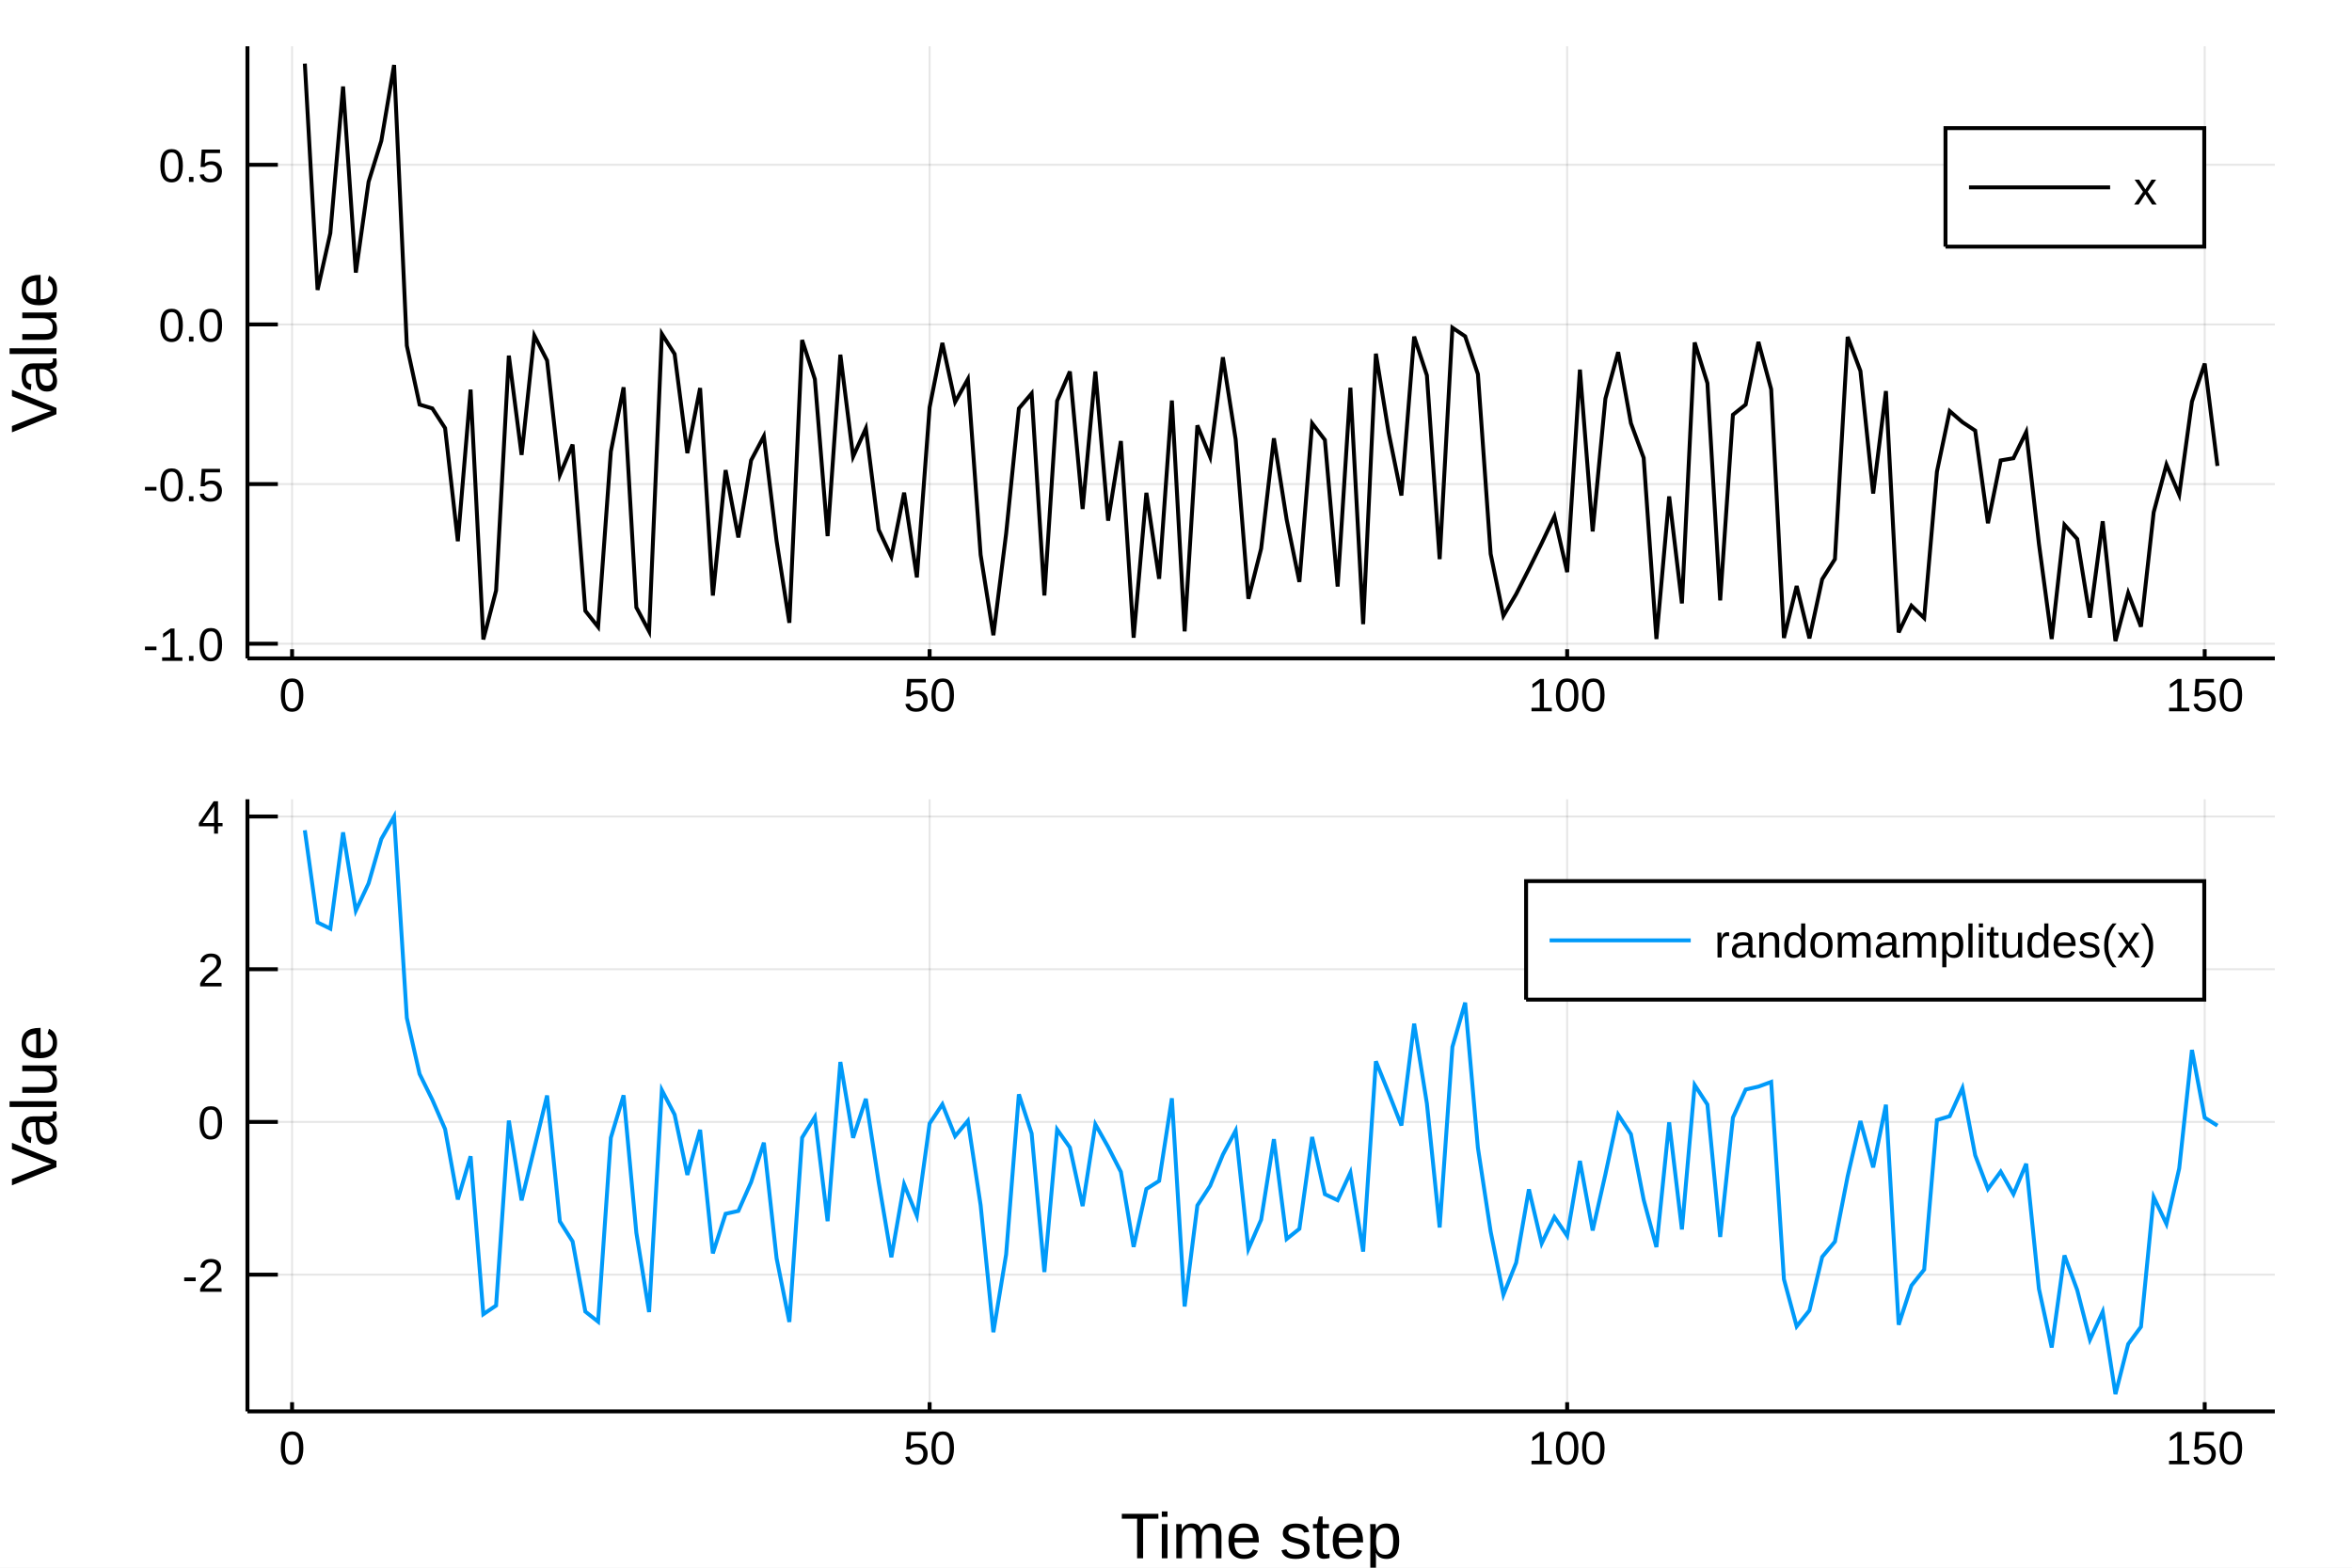
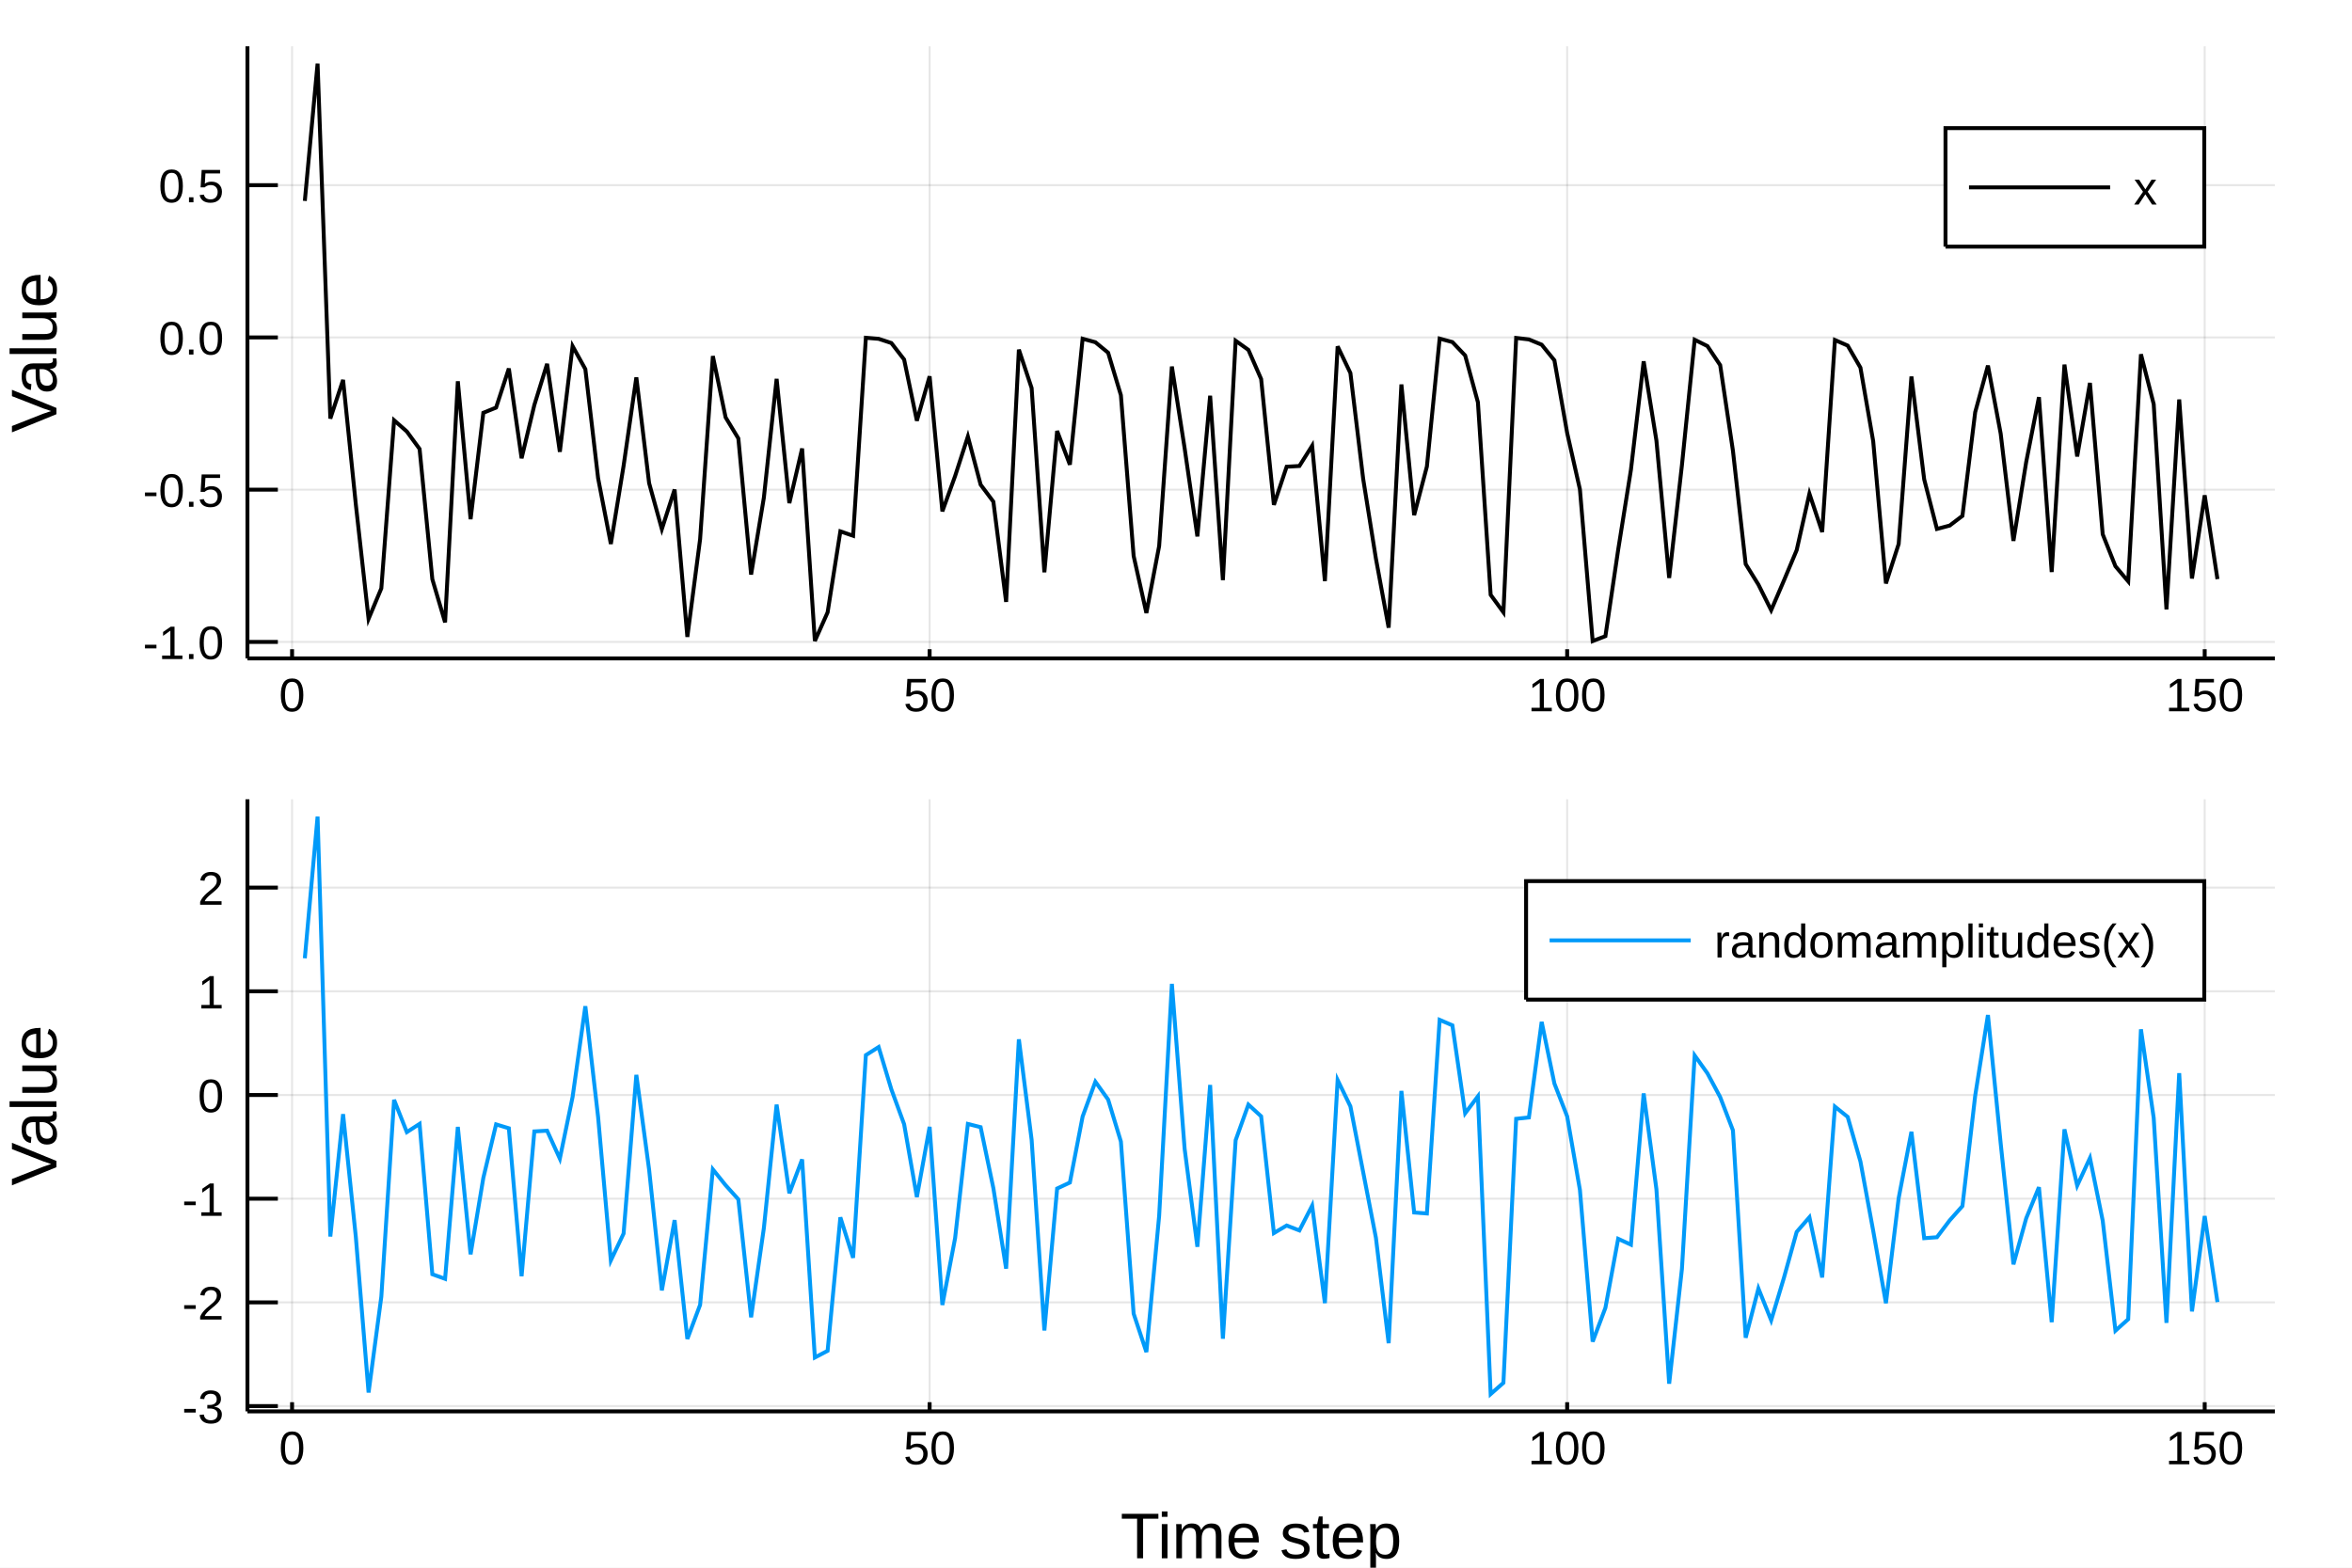
<svg xmlns="http://www.w3.org/2000/svg" width="600" height="400" viewBox="0 0 2400 1600">
  <defs>
-     <clipPath id="clip2900">
+     <clipPath id="clip5200">
      <rect x="0" y="0" width="2000" height="2000" />
    </clipPath>
  </defs>
  <defs>
-     <clipPath id="clip2901">
+     <clipPath id="clip5201">
      <rect x="0" y="0" width="2400" height="1600" />
    </clipPath>
  </defs>
-   <polygon clip-path="url(#clip2901)" points=" 0,1600 2400,1600 2400,0 0,0    " fill="#ffffff" fill-rule="evenodd" fill-opacity="1" />
+   <polygon clip-path="url(#clip5201)" points=" 0,1600 2400,1600 2400,0 0,0    " fill="#ffffff" fill-rule="evenodd" fill-opacity="1" />
  <defs>
-     <clipPath id="clip2902">
+     <clipPath id="clip5202">
      <rect x="480" y="0" width="1681" height="1600" />
    </clipPath>
  </defs>
-   <polygon clip-path="url(#clip2901)" points=" 252.496,671.979 2321.26,671.979 2321.26,47.244 252.496,47.244    " fill="#ffffff" fill-rule="evenodd" fill-opacity="1" />
+   <polygon clip-path="url(#clip5201)" points=" 252.496,671.979 2321.26,671.979 2321.26,47.244 252.496,47.244    " fill="#ffffff" fill-rule="evenodd" fill-opacity="1" />
  <defs>
-     <clipPath id="clip2903">
+     <clipPath id="clip5203">
      <rect x="252" y="47" width="2070" height="626" />
    </clipPath>
  </defs>
-   <polyline clip-path="url(#clip2903)" style="stroke:#000000; stroke-width:2; stroke-opacity:0.1; fill:none" points="   298.035,671.979 298.035,47.244    " />
-   <polyline clip-path="url(#clip2903)" style="stroke:#000000; stroke-width:2; stroke-opacity:0.1; fill:none" points="   948.59,671.979 948.59,47.244    " />
-   <polyline clip-path="url(#clip2903)" style="stroke:#000000; stroke-width:2; stroke-opacity:0.1; fill:none" points="   1599.14,671.979 1599.14,47.244    " />
-   <polyline clip-path="url(#clip2903)" style="stroke:#000000; stroke-width:2; stroke-opacity:0.1; fill:none" points="   2249.7,671.979 2249.7,47.244    " />
-   <polyline clip-path="url(#clip2903)" style="stroke:#000000; stroke-width:2; stroke-opacity:0.1; fill:none" points="   252.496,656.997 2321.26,656.997    " />
-   <polyline clip-path="url(#clip2903)" style="stroke:#000000; stroke-width:2; stroke-opacity:0.1; fill:none" points="   252.496,494.061 2321.26,494.061    " />
-   <polyline clip-path="url(#clip2903)" style="stroke:#000000; stroke-width:2; stroke-opacity:0.1; fill:none" points="   252.496,331.126 2321.26,331.126    " />
-   <polyline clip-path="url(#clip2903)" style="stroke:#000000; stroke-width:2; stroke-opacity:0.1; fill:none" points="   252.496,168.19 2321.26,168.19    " />
-   <polyline clip-path="url(#clip2901)" style="stroke:#000000; stroke-width:4; stroke-opacity:1; fill:none" points="   252.496,671.979 2321.26,671.979    " />
-   <polyline clip-path="url(#clip2901)" style="stroke:#000000; stroke-width:4; stroke-opacity:1; fill:none" points="   252.496,671.979 252.496,47.244    " />
-   <polyline clip-path="url(#clip2901)" style="stroke:#000000; stroke-width:4; stroke-opacity:1; fill:none" points="   298.035,671.979 298.035,662.608    " />
-   <polyline clip-path="url(#clip2901)" style="stroke:#000000; stroke-width:4; stroke-opacity:1; fill:none" points="   948.59,671.979 948.59,662.608    " />
-   <polyline clip-path="url(#clip2901)" style="stroke:#000000; stroke-width:4; stroke-opacity:1; fill:none" points="   1599.14,671.979 1599.14,662.608    " />
-   <polyline clip-path="url(#clip2901)" style="stroke:#000000; stroke-width:4; stroke-opacity:1; fill:none" points="   2249.7,671.979 2249.7,662.608    " />
-   <polyline clip-path="url(#clip2901)" style="stroke:#000000; stroke-width:4; stroke-opacity:1; fill:none" points="   252.496,656.997 283.528,656.997    " />
-   <polyline clip-path="url(#clip2901)" style="stroke:#000000; stroke-width:4; stroke-opacity:1; fill:none" points="   252.496,494.061 283.528,494.061    " />
-   <polyline clip-path="url(#clip2901)" style="stroke:#000000; stroke-width:4; stroke-opacity:1; fill:none" points="   252.496,331.126 283.528,331.126    " />
-   <polyline clip-path="url(#clip2901)" style="stroke:#000000; stroke-width:4; stroke-opacity:1; fill:none" points="   252.496,168.19 283.528,168.19    " />
-   <g clip-path="url(#clip2901)">
+   <polyline clip-path="url(#clip5203)" style="stroke:#000000; stroke-width:2; stroke-opacity:0.1; fill:none" points="   298.035,671.979 298.035,47.244    " />
+   <polyline clip-path="url(#clip5203)" style="stroke:#000000; stroke-width:2; stroke-opacity:0.1; fill:none" points="   948.59,671.979 948.59,47.244    " />
+   <polyline clip-path="url(#clip5203)" style="stroke:#000000; stroke-width:2; stroke-opacity:0.1; fill:none" points="   1599.14,671.979 1599.14,47.244    " />
+   <polyline clip-path="url(#clip5203)" style="stroke:#000000; stroke-width:2; stroke-opacity:0.1; fill:none" points="   2249.7,671.979 2249.7,47.244    " />
+   <polyline clip-path="url(#clip5203)" style="stroke:#000000; stroke-width:2; stroke-opacity:0.1; fill:none" points="   252.496,655.161 2321.26,655.161    " />
+   <polyline clip-path="url(#clip5203)" style="stroke:#000000; stroke-width:2; stroke-opacity:0.1; fill:none" points="   252.496,499.771 2321.26,499.771    " />
+   <polyline clip-path="url(#clip5203)" style="stroke:#000000; stroke-width:2; stroke-opacity:0.1; fill:none" points="   252.496,344.381 2321.26,344.381    " />
+   <polyline clip-path="url(#clip5203)" style="stroke:#000000; stroke-width:2; stroke-opacity:0.1; fill:none" points="   252.496,188.99 2321.26,188.99    " />
+   <polyline clip-path="url(#clip5201)" style="stroke:#000000; stroke-width:4; stroke-opacity:1; fill:none" points="   252.496,671.979 2321.26,671.979    " />
+   <polyline clip-path="url(#clip5201)" style="stroke:#000000; stroke-width:4; stroke-opacity:1; fill:none" points="   252.496,671.979 252.496,47.244    " />
+   <polyline clip-path="url(#clip5201)" style="stroke:#000000; stroke-width:4; stroke-opacity:1; fill:none" points="   298.035,671.979 298.035,662.608    " />
+   <polyline clip-path="url(#clip5201)" style="stroke:#000000; stroke-width:4; stroke-opacity:1; fill:none" points="   948.59,671.979 948.59,662.608    " />
+   <polyline clip-path="url(#clip5201)" style="stroke:#000000; stroke-width:4; stroke-opacity:1; fill:none" points="   1599.14,671.979 1599.14,662.608    " />
+   <polyline clip-path="url(#clip5201)" style="stroke:#000000; stroke-width:4; stroke-opacity:1; fill:none" points="   2249.7,671.979 2249.7,662.608    " />
+   <polyline clip-path="url(#clip5201)" style="stroke:#000000; stroke-width:4; stroke-opacity:1; fill:none" points="   252.496,655.161 283.528,655.161    " />
+   <polyline clip-path="url(#clip5201)" style="stroke:#000000; stroke-width:4; stroke-opacity:1; fill:none" points="   252.496,499.771 283.528,499.771    " />
+   <polyline clip-path="url(#clip5201)" style="stroke:#000000; stroke-width:4; stroke-opacity:1; fill:none" points="   252.496,344.381 283.528,344.381    " />
+   <polyline clip-path="url(#clip5201)" style="stroke:#000000; stroke-width:4; stroke-opacity:1; fill:none" points="   252.496,188.99 283.528,188.99    " />
+   <g clip-path="url(#clip5201)">
    <text style="fill:#000000; fill-opacity:1; font-family:Arial,Helvetica Neue,Helvetica,sans-serif; font-size:48px; text-anchor:middle;" transform="rotate(0, 298.035, 725.979)" x="298.035" y="725.979">0</text>
  </g>
-   <g clip-path="url(#clip2901)">
+   <g clip-path="url(#clip5201)">
    <text style="fill:#000000; fill-opacity:1; font-family:Arial,Helvetica Neue,Helvetica,sans-serif; font-size:48px; text-anchor:middle;" transform="rotate(0, 948.59, 725.979)" x="948.59" y="725.979">50</text>
  </g>
-   <g clip-path="url(#clip2901)">
+   <g clip-path="url(#clip5201)">
    <text style="fill:#000000; fill-opacity:1; font-family:Arial,Helvetica Neue,Helvetica,sans-serif; font-size:48px; text-anchor:middle;" transform="rotate(0, 1599.14, 725.979)" x="1599.14" y="725.979">100</text>
  </g>
-   <g clip-path="url(#clip2901)">
+   <g clip-path="url(#clip5201)">
    <text style="fill:#000000; fill-opacity:1; font-family:Arial,Helvetica Neue,Helvetica,sans-serif; font-size:48px; text-anchor:middle;" transform="rotate(0, 2249.7, 725.979)" x="2249.7" y="725.979">150</text>
  </g>
-   <g clip-path="url(#clip2901)">
-     <text style="fill:#000000; fill-opacity:1; font-family:Arial,Helvetica Neue,Helvetica,sans-serif; font-size:48px; text-anchor:end;" transform="rotate(0, 228.496, 674.497)" x="228.496" y="674.497">-1.0</text>
+   <g clip-path="url(#clip5201)">
+     <text style="fill:#000000; fill-opacity:1; font-family:Arial,Helvetica Neue,Helvetica,sans-serif; font-size:48px; text-anchor:end;" transform="rotate(0, 228.496, 672.661)" x="228.496" y="672.661">-1.0</text>
  </g>
-   <g clip-path="url(#clip2901)">
-     <text style="fill:#000000; fill-opacity:1; font-family:Arial,Helvetica Neue,Helvetica,sans-serif; font-size:48px; text-anchor:end;" transform="rotate(0, 228.496, 511.561)" x="228.496" y="511.561">-0.5</text>
+   <g clip-path="url(#clip5201)">
+     <text style="fill:#000000; fill-opacity:1; font-family:Arial,Helvetica Neue,Helvetica,sans-serif; font-size:48px; text-anchor:end;" transform="rotate(0, 228.496, 517.271)" x="228.496" y="517.271">-0.5</text>
  </g>
-   <g clip-path="url(#clip2901)">
-     <text style="fill:#000000; fill-opacity:1; font-family:Arial,Helvetica Neue,Helvetica,sans-serif; font-size:48px; text-anchor:end;" transform="rotate(0, 228.496, 348.626)" x="228.496" y="348.626">0.0</text>
+   <g clip-path="url(#clip5201)">
+     <text style="fill:#000000; fill-opacity:1; font-family:Arial,Helvetica Neue,Helvetica,sans-serif; font-size:48px; text-anchor:end;" transform="rotate(0, 228.496, 361.881)" x="228.496" y="361.881">0.0</text>
  </g>
-   <g clip-path="url(#clip2901)">
-     <text style="fill:#000000; fill-opacity:1; font-family:Arial,Helvetica Neue,Helvetica,sans-serif; font-size:48px; text-anchor:end;" transform="rotate(0, 228.496, 185.69)" x="228.496" y="185.69">0.5</text>
+   <g clip-path="url(#clip5201)">
+     <text style="fill:#000000; fill-opacity:1; font-family:Arial,Helvetica Neue,Helvetica,sans-serif; font-size:48px; text-anchor:end;" transform="rotate(0, 228.496, 206.49)" x="228.496" y="206.49">0.5</text>
  </g>
-   <g clip-path="url(#clip2901)">
+   <g clip-path="url(#clip5201)">
    <text style="fill:#000000; fill-opacity:1; font-family:Arial,Helvetica Neue,Helvetica,sans-serif; font-size:66px; text-anchor:middle;" transform="rotate(-90, 57.6, 359.611)" x="57.6" y="359.611">Value</text>
  </g>
-   <polyline clip-path="url(#clip2903)" style="stroke:#000000; stroke-width:4; stroke-opacity:1; fill:none" points="   311.046,64.925 324.057,295.908 337.068,237.945 350.079,88.263 363.091,278.209 376.102,185.587 389.113,143.722 402.124,66.325 415.135,352.759 428.146,412.904    441.157,416.835 454.168,436.92 467.179,552.38 480.19,397.641 493.201,652.643 506.213,602.666 519.224,362.957 532.235,464.286 545.246,342.511 558.257,367.938    571.268,484.727 584.279,453.721 597.29,623.446 610.301,639.83 623.312,460.854 636.323,395.266 649.335,619.931 662.346,644.338 675.357,340.751 688.368,361.31    701.379,462.475 714.39,396.008 727.401,607.832 740.412,479.796 753.423,548.514 766.434,469.82 779.445,445.207 792.457,552.264 805.468,635.661 818.479,347.019    831.49,386.977 844.501,547.151 857.512,362.013 870.523,465.974 883.534,437.205 896.545,540.558 909.556,568.205 922.567,502.807 935.579,589.304 948.59,415.741    961.601,349.998 974.612,410.317 987.623,387.02 1000.63,566.182 1013.65,648.323 1026.66,544.655 1039.67,416.882 1052.68,401.578 1065.69,607.759 1078.7,409.212    1091.71,379.174 1104.72,519.512 1117.73,379.109 1130.74,531.407 1143.76,450.132 1156.77,650.852 1169.78,502.976 1182.79,590.749 1195.8,408.792 1208.81,644.398    1221.82,434.134 1234.83,466.324 1247.84,364.614 1260.86,448.314 1273.87,611.146 1286.88,559.898 1299.89,447.317 1312.9,530.184 1325.91,593.903 1338.92,432.027    1351.93,449.009 1364.94,598.659 1377.96,395.689 1390.97,637.035 1403.98,360.976 1416.99,441.571 1430,505.721 1443.01,343.551 1456.02,383.124 1469.03,570.666    1482.04,334.471 1495.06,343.233 1508.07,381.872 1521.08,565.3 1534.09,628.5 1547.1,606.352 1560.11,580.804 1573.12,554.489 1586.13,527.011 1599.14,583.921    1612.16,377.238 1625.17,542.381 1638.18,406.81 1651.19,359.37 1664.2,431.904 1677.21,467.301 1690.22,652.178 1703.23,506.66 1716.24,615.861 1729.26,349.535    1742.27,391.114 1755.28,612.777 1768.29,423.314 1781.3,412.929 1794.31,348.974 1807.32,397.291 1820.33,651.112 1833.34,598.099 1846.35,651.506 1859.37,591.175    1872.38,570.627 1885.39,343.838 1898.4,378.651 1911.41,503.712 1924.42,399.118 1937.43,645.453 1950.44,618.194 1963.45,630.75 1976.47,481.335 1989.48,419.555    2002.49,430.856 2015.5,439.459 2028.51,534.046 2041.52,469.897 2054.53,467.674 2067.54,440.958 2080.55,555.066 2093.57,652.176 2106.58,535.563 2119.59,550.038    2132.6,630.367 2145.61,532.019 2158.62,654.297 2171.63,605.164 2184.64,639.614 2197.65,522.793 2210.67,474.219 2223.68,504.926 2236.69,409.848 2249.7,371.088    2262.71,475.543    " />
-   <polygon clip-path="url(#clip2901)" points=" 1985.19,251.724 2249.26,251.724 2249.26,130.764 1985.19,130.764    " fill="#ffffff" fill-rule="evenodd" fill-opacity="1" />
-   <polyline clip-path="url(#clip2901)" style="stroke:#000000; stroke-width:4; stroke-opacity:1; fill:none" points="   1985.19,251.724 2249.26,251.724 2249.26,130.764 1985.19,130.764 1985.19,251.724    " />
-   <polyline clip-path="url(#clip2901)" style="stroke:#000000; stroke-width:4; stroke-opacity:1; fill:none" points="   2009.19,191.244 2153.19,191.244    " />
-   <g clip-path="url(#clip2901)">
+   <polyline clip-path="url(#clip5203)" style="stroke:#000000; stroke-width:4; stroke-opacity:1; fill:none" points="   311.046,205.075 324.057,64.925 337.068,427.212 350.079,387.741 363.091,514.858 376.102,631.601 389.113,600.47 402.124,428.935 415.135,440.412 428.146,458.182    441.157,591.137 454.168,635.193 467.179,389.135 480.19,529.89 493.201,421.306 506.213,415.99 519.224,376.109 532.235,467.714 545.246,413.368 558.257,371.335    571.268,461.137 584.279,353.262 597.29,376.734 610.301,488.048 623.312,555.166 636.323,475.395 649.335,385.148 662.346,493.036 675.357,540.012 688.368,499.61    701.379,650.032 714.39,550.292 727.401,363.403 740.412,425.976 753.423,447.467 766.434,586.401 779.445,507.94 792.457,386.673 805.468,513.48 818.479,457.739    831.49,654.18 844.501,624.987 857.512,542.301 870.523,546.815 883.534,344.734 896.545,345.803 909.556,350.087 922.567,366.929 935.579,429.396 948.59,384.068    961.601,521.879 974.612,485.812 987.623,445.538 1000.63,494.663 1013.65,512.029 1026.66,614.335 1039.67,356.838 1052.68,396.05 1065.69,584.088 1078.7,439.856    1091.71,474.259 1104.72,345.707 1117.73,349.281 1130.74,359.972 1143.76,403.358 1156.77,567.396 1169.78,625.644 1182.79,557.334 1195.8,374.102 1208.81,457.483    1221.82,547.474 1234.83,403.891 1247.84,592.083 1260.86,347.767 1273.87,357.087 1286.88,386.83 1299.89,515.273 1312.9,476.342 1325.91,475.592 1338.92,454.938    1351.93,593.056 1364.94,353.512 1377.96,380.711 1390.97,488.57 1403.98,570.062 1416.99,640.63 1430,392.377 1443.01,525.765 1456.02,476.108 1469.03,345.579    1482.04,349.127 1495.06,362.807 1508.07,410.553 1521.08,607.098 1534.09,624.906 1547.1,344.901 1560.11,346.417 1573.12,351.784 1586.13,367.76 1599.14,441.859    1612.16,499.483 1625.17,654.297 1638.18,649.26 1651.19,561.145 1664.2,479.577 1677.21,368.782 1690.22,449.591 1703.23,589.858 1716.24,474.867 1729.26,346.754    1742.27,353.214 1755.28,372.658 1768.29,459.993 1781.3,575.713 1794.31,596.678 1807.32,622.762 1820.33,592.484 1833.34,561.48 1846.35,503.862 1859.37,542.983    1872.38,347.015 1885.39,352.709 1898.4,375.209 1911.41,450.201 1924.42,595.479 1937.43,555.144 1950.44,384.283 1963.45,489.197 1976.47,539.854 1989.48,536.387    2002.49,526.467 2015.5,420.692 2028.51,373.116 2041.52,442.603 2054.53,552.05 2067.54,471.582 2080.55,405.329 2093.57,583.834 2106.58,372.118 2119.59,465.871    2132.6,390.817 2145.61,545.255 2158.62,577.94 2171.63,593.329 2184.64,361.553 2197.65,412.454 2210.67,621.981 2223.68,407.711 2236.69,590.433 2249.7,505.53    2262.71,591.069    " />
+   <polygon clip-path="url(#clip5201)" points=" 1985.19,251.724 2249.26,251.724 2249.26,130.764 1985.19,130.764    " fill="#ffffff" fill-rule="evenodd" fill-opacity="1" />
+   <polyline clip-path="url(#clip5201)" style="stroke:#000000; stroke-width:4; stroke-opacity:1; fill:none" points="   1985.19,251.724 2249.26,251.724 2249.26,130.764 1985.19,130.764 1985.19,251.724    " />
+   <polyline clip-path="url(#clip5201)" style="stroke:#000000; stroke-width:4; stroke-opacity:1; fill:none" points="   2009.19,191.244 2153.19,191.244    " />
+   <g clip-path="url(#clip5201)">
    <text style="fill:#000000; fill-opacity:1; font-family:Arial,Helvetica Neue,Helvetica,sans-serif; font-size:48px; text-anchor:start;" transform="rotate(0, 2177.19, 208.744)" x="2177.19" y="208.744">x</text>
  </g>
-   <polygon clip-path="url(#clip2901)" points=" 252.496,1440.48 2321.26,1440.48 2321.26,815.748 252.496,815.748    " fill="#ffffff" fill-rule="evenodd" fill-opacity="1" />
+   <polygon clip-path="url(#clip5201)" points=" 252.496,1440.48 2321.26,1440.48 2321.26,815.748 252.496,815.748    " fill="#ffffff" fill-rule="evenodd" fill-opacity="1" />
  <defs>
-     <clipPath id="clip2904">
+     <clipPath id="clip5204">
      <rect x="252" y="815" width="2070" height="626" />
    </clipPath>
  </defs>
-   <polyline clip-path="url(#clip2904)" style="stroke:#000000; stroke-width:2; stroke-opacity:0.1; fill:none" points="   298.035,1440.48 298.035,815.748    " />
-   <polyline clip-path="url(#clip2904)" style="stroke:#000000; stroke-width:2; stroke-opacity:0.1; fill:none" points="   948.59,1440.48 948.59,815.748    " />
-   <polyline clip-path="url(#clip2904)" style="stroke:#000000; stroke-width:2; stroke-opacity:0.1; fill:none" points="   1599.14,1440.48 1599.14,815.748    " />
-   <polyline clip-path="url(#clip2904)" style="stroke:#000000; stroke-width:2; stroke-opacity:0.1; fill:none" points="   2249.7,1440.48 2249.7,815.748    " />
-   <polyline clip-path="url(#clip2904)" style="stroke:#000000; stroke-width:2; stroke-opacity:0.1; fill:none" points="   252.496,1300.93 2321.26,1300.93    " />
-   <polyline clip-path="url(#clip2904)" style="stroke:#000000; stroke-width:2; stroke-opacity:0.1; fill:none" points="   252.496,1145.06 2321.26,1145.06    " />
-   <polyline clip-path="url(#clip2904)" style="stroke:#000000; stroke-width:2; stroke-opacity:0.1; fill:none" points="   252.496,989.197 2321.26,989.197    " />
-   <polyline clip-path="url(#clip2904)" style="stroke:#000000; stroke-width:2; stroke-opacity:0.1; fill:none" points="   252.496,833.333 2321.26,833.333    " />
-   <polyline clip-path="url(#clip2901)" style="stroke:#000000; stroke-width:4; stroke-opacity:1; fill:none" points="   252.496,1440.48 2321.26,1440.48    " />
-   <polyline clip-path="url(#clip2901)" style="stroke:#000000; stroke-width:4; stroke-opacity:1; fill:none" points="   252.496,1440.48 252.496,815.748    " />
-   <polyline clip-path="url(#clip2901)" style="stroke:#000000; stroke-width:4; stroke-opacity:1; fill:none" points="   298.035,1440.48 298.035,1431.11    " />
-   <polyline clip-path="url(#clip2901)" style="stroke:#000000; stroke-width:4; stroke-opacity:1; fill:none" points="   948.59,1440.48 948.59,1431.11    " />
-   <polyline clip-path="url(#clip2901)" style="stroke:#000000; stroke-width:4; stroke-opacity:1; fill:none" points="   1599.14,1440.48 1599.14,1431.11    " />
-   <polyline clip-path="url(#clip2901)" style="stroke:#000000; stroke-width:4; stroke-opacity:1; fill:none" points="   2249.7,1440.48 2249.7,1431.11    " />
-   <polyline clip-path="url(#clip2901)" style="stroke:#000000; stroke-width:4; stroke-opacity:1; fill:none" points="   252.496,1300.93 283.528,1300.93    " />
-   <polyline clip-path="url(#clip2901)" style="stroke:#000000; stroke-width:4; stroke-opacity:1; fill:none" points="   252.496,1145.06 283.528,1145.06    " />
-   <polyline clip-path="url(#clip2901)" style="stroke:#000000; stroke-width:4; stroke-opacity:1; fill:none" points="   252.496,989.197 283.528,989.197    " />
-   <polyline clip-path="url(#clip2901)" style="stroke:#000000; stroke-width:4; stroke-opacity:1; fill:none" points="   252.496,833.333 283.528,833.333    " />
-   <g clip-path="url(#clip2901)">
+   <polyline clip-path="url(#clip5204)" style="stroke:#000000; stroke-width:2; stroke-opacity:0.1; fill:none" points="   298.035,1440.48 298.035,815.748    " />
+   <polyline clip-path="url(#clip5204)" style="stroke:#000000; stroke-width:2; stroke-opacity:0.1; fill:none" points="   948.59,1440.48 948.59,815.748    " />
+   <polyline clip-path="url(#clip5204)" style="stroke:#000000; stroke-width:2; stroke-opacity:0.1; fill:none" points="   1599.14,1440.48 1599.14,815.748    " />
+   <polyline clip-path="url(#clip5204)" style="stroke:#000000; stroke-width:2; stroke-opacity:0.1; fill:none" points="   2249.7,1440.48 2249.7,815.748    " />
+   <polyline clip-path="url(#clip5204)" style="stroke:#000000; stroke-width:2; stroke-opacity:0.1; fill:none" points="   252.496,1435.06 2321.26,1435.06    " />
+   <polyline clip-path="url(#clip5204)" style="stroke:#000000; stroke-width:2; stroke-opacity:0.1; fill:none" points="   252.496,1329.23 2321.26,1329.23    " />
+   <polyline clip-path="url(#clip5204)" style="stroke:#000000; stroke-width:2; stroke-opacity:0.1; fill:none" points="   252.496,1223.4 2321.26,1223.4    " />
+   <polyline clip-path="url(#clip5204)" style="stroke:#000000; stroke-width:2; stroke-opacity:0.1; fill:none" points="   252.496,1117.57 2321.26,1117.57    " />
+   <polyline clip-path="url(#clip5204)" style="stroke:#000000; stroke-width:2; stroke-opacity:0.1; fill:none" points="   252.496,1011.73 2321.26,1011.73    " />
+   <polyline clip-path="url(#clip5204)" style="stroke:#000000; stroke-width:2; stroke-opacity:0.1; fill:none" points="   252.496,905.901 2321.26,905.901    " />
+   <polyline clip-path="url(#clip5201)" style="stroke:#000000; stroke-width:4; stroke-opacity:1; fill:none" points="   252.496,1440.48 2321.26,1440.48    " />
+   <polyline clip-path="url(#clip5201)" style="stroke:#000000; stroke-width:4; stroke-opacity:1; fill:none" points="   252.496,1440.48 252.496,815.748    " />
+   <polyline clip-path="url(#clip5201)" style="stroke:#000000; stroke-width:4; stroke-opacity:1; fill:none" points="   298.035,1440.48 298.035,1431.11    " />
+   <polyline clip-path="url(#clip5201)" style="stroke:#000000; stroke-width:4; stroke-opacity:1; fill:none" points="   948.59,1440.48 948.59,1431.11    " />
+   <polyline clip-path="url(#clip5201)" style="stroke:#000000; stroke-width:4; stroke-opacity:1; fill:none" points="   1599.14,1440.48 1599.14,1431.11    " />
+   <polyline clip-path="url(#clip5201)" style="stroke:#000000; stroke-width:4; stroke-opacity:1; fill:none" points="   2249.7,1440.48 2249.7,1431.11    " />
+   <polyline clip-path="url(#clip5201)" style="stroke:#000000; stroke-width:4; stroke-opacity:1; fill:none" points="   252.496,1435.06 283.528,1435.06    " />
+   <polyline clip-path="url(#clip5201)" style="stroke:#000000; stroke-width:4; stroke-opacity:1; fill:none" points="   252.496,1329.23 283.528,1329.23    " />
+   <polyline clip-path="url(#clip5201)" style="stroke:#000000; stroke-width:4; stroke-opacity:1; fill:none" points="   252.496,1223.4 283.528,1223.4    " />
+   <polyline clip-path="url(#clip5201)" style="stroke:#000000; stroke-width:4; stroke-opacity:1; fill:none" points="   252.496,1117.57 283.528,1117.57    " />
+   <polyline clip-path="url(#clip5201)" style="stroke:#000000; stroke-width:4; stroke-opacity:1; fill:none" points="   252.496,1011.73 283.528,1011.73    " />
+   <polyline clip-path="url(#clip5201)" style="stroke:#000000; stroke-width:4; stroke-opacity:1; fill:none" points="   252.496,905.901 283.528,905.901    " />
+   <g clip-path="url(#clip5201)">
    <text style="fill:#000000; fill-opacity:1; font-family:Arial,Helvetica Neue,Helvetica,sans-serif; font-size:48px; text-anchor:middle;" transform="rotate(0, 298.035, 1494.48)" x="298.035" y="1494.48">0</text>
  </g>
-   <g clip-path="url(#clip2901)">
+   <g clip-path="url(#clip5201)">
    <text style="fill:#000000; fill-opacity:1; font-family:Arial,Helvetica Neue,Helvetica,sans-serif; font-size:48px; text-anchor:middle;" transform="rotate(0, 948.59, 1494.48)" x="948.59" y="1494.48">50</text>
  </g>
-   <g clip-path="url(#clip2901)">
+   <g clip-path="url(#clip5201)">
    <text style="fill:#000000; fill-opacity:1; font-family:Arial,Helvetica Neue,Helvetica,sans-serif; font-size:48px; text-anchor:middle;" transform="rotate(0, 1599.14, 1494.48)" x="1599.14" y="1494.48">100</text>
  </g>
-   <g clip-path="url(#clip2901)">
+   <g clip-path="url(#clip5201)">
    <text style="fill:#000000; fill-opacity:1; font-family:Arial,Helvetica Neue,Helvetica,sans-serif; font-size:48px; text-anchor:middle;" transform="rotate(0, 2249.7, 1494.48)" x="2249.7" y="1494.48">150</text>
  </g>
-   <g clip-path="url(#clip2901)">
-     <text style="fill:#000000; fill-opacity:1; font-family:Arial,Helvetica Neue,Helvetica,sans-serif; font-size:48px; text-anchor:end;" transform="rotate(0, 228.496, 1318.43)" x="228.496" y="1318.43">-2</text>
+   <g clip-path="url(#clip5201)">
+     <text style="fill:#000000; fill-opacity:1; font-family:Arial,Helvetica Neue,Helvetica,sans-serif; font-size:48px; text-anchor:end;" transform="rotate(0, 228.496, 1452.56)" x="228.496" y="1452.56">-3</text>
  </g>
-   <g clip-path="url(#clip2901)">
-     <text style="fill:#000000; fill-opacity:1; font-family:Arial,Helvetica Neue,Helvetica,sans-serif; font-size:48px; text-anchor:end;" transform="rotate(0, 228.496, 1162.56)" x="228.496" y="1162.56">0</text>
+   <g clip-path="url(#clip5201)">
+     <text style="fill:#000000; fill-opacity:1; font-family:Arial,Helvetica Neue,Helvetica,sans-serif; font-size:48px; text-anchor:end;" transform="rotate(0, 228.496, 1346.73)" x="228.496" y="1346.73">-2</text>
  </g>
-   <g clip-path="url(#clip2901)">
-     <text style="fill:#000000; fill-opacity:1; font-family:Arial,Helvetica Neue,Helvetica,sans-serif; font-size:48px; text-anchor:end;" transform="rotate(0, 228.496, 1006.7)" x="228.496" y="1006.7">2</text>
+   <g clip-path="url(#clip5201)">
+     <text style="fill:#000000; fill-opacity:1; font-family:Arial,Helvetica Neue,Helvetica,sans-serif; font-size:48px; text-anchor:end;" transform="rotate(0, 228.496, 1240.9)" x="228.496" y="1240.9">-1</text>
  </g>
-   <g clip-path="url(#clip2901)">
-     <text style="fill:#000000; fill-opacity:1; font-family:Arial,Helvetica Neue,Helvetica,sans-serif; font-size:48px; text-anchor:end;" transform="rotate(0, 228.496, 850.833)" x="228.496" y="850.833">4</text>
+   <g clip-path="url(#clip5201)">
+     <text style="fill:#000000; fill-opacity:1; font-family:Arial,Helvetica Neue,Helvetica,sans-serif; font-size:48px; text-anchor:end;" transform="rotate(0, 228.496, 1135.07)" x="228.496" y="1135.07">0</text>
  </g>
-   <g clip-path="url(#clip2901)">
+   <g clip-path="url(#clip5201)">
+     <text style="fill:#000000; fill-opacity:1; font-family:Arial,Helvetica Neue,Helvetica,sans-serif; font-size:48px; text-anchor:end;" transform="rotate(0, 228.496, 1029.23)" x="228.496" y="1029.23">1</text>
+   </g>
+   <g clip-path="url(#clip5201)">
+     <text style="fill:#000000; fill-opacity:1; font-family:Arial,Helvetica Neue,Helvetica,sans-serif; font-size:48px; text-anchor:end;" transform="rotate(0, 228.496, 923.401)" x="228.496" y="923.401">2</text>
+   </g>
+   <g clip-path="url(#clip5201)">
    <text style="fill:#000000; fill-opacity:1; font-family:Arial,Helvetica Neue,Helvetica,sans-serif; font-size:66px; text-anchor:middle;" transform="rotate(0, 1286.88, 1590.4)" x="1286.88" y="1590.4">Time step</text>
  </g>
-   <g clip-path="url(#clip2901)">
+   <g clip-path="url(#clip5201)">
    <text style="fill:#000000; fill-opacity:1; font-family:Arial,Helvetica Neue,Helvetica,sans-serif; font-size:66px; text-anchor:middle;" transform="rotate(-90, 57.6, 1128.12)" x="57.6" y="1128.12">Value</text>
  </g>
-   <polyline clip-path="url(#clip2904)" style="stroke:#009af9; stroke-width:4; stroke-opacity:1; fill:none" points="   311.046,847.375 324.057,941.421 337.068,947.847 350.079,849.527 363.091,929.401 376.102,901.566 389.113,856.274 402.124,833.429 415.135,1038.9 428.146,1096.09    441.157,1122.42 454.168,1152.36 467.179,1224.19 480.19,1180.1 493.201,1341.29 506.213,1332.45 519.224,1143.66 532.235,1225.09 545.246,1171.81 558.257,1118.1    571.268,1246.52 584.279,1267.02 597.29,1338.62 610.301,1348.91 623.312,1161.19 636.323,1117.87 649.335,1258.17 662.346,1339.1 675.357,1112.61 688.368,1137.56    701.379,1199.1 714.39,1153.13 727.401,1279.19 740.412,1238.8 753.423,1235.91 766.434,1206.56 779.445,1166.23 792.457,1284.31 805.468,1349.19 818.479,1161.1    831.49,1139.96 844.501,1246.37 857.512,1083.89 870.523,1161.27 883.534,1121.46 896.545,1206.12 909.556,1283.18 922.567,1208.76 935.579,1240.87 948.59,1146.67    961.601,1127.05 974.612,1159.57 987.623,1143.92 1000.63,1230.01 1013.65,1359.66 1026.66,1280.29 1039.67,1116.89 1052.68,1156.84 1065.69,1298.24 1078.7,1152.76    1091.71,1171.11 1104.72,1230.94 1117.73,1147.51 1130.74,1170.56 1143.76,1196.03 1156.77,1272.6 1169.78,1213.49 1182.79,1205.23 1195.8,1120.92 1208.81,1333.42    1221.82,1230.27 1234.83,1210.29 1247.84,1178.42 1260.86,1153.94 1273.87,1274.72 1286.88,1244.82 1299.89,1162.64 1312.9,1264.56 1325.91,1254.13 1338.92,1160.44    1351.93,1218.81 1364.94,1224.95 1377.96,1196.7 1390.97,1277.38 1403.98,1083.18 1416.99,1115.4 1430,1148.7 1443.01,1044.74 1456.02,1126.34 1469.03,1252.79    1482.04,1068.51 1495.06,1023.31 1508.07,1171.52 1521.08,1256.98 1534.09,1321.42 1547.1,1288.75 1560.11,1213.85 1573.12,1269.04 1586.13,1242.1 1599.14,1261.31    1612.16,1184.86 1625.17,1255.81 1638.18,1198.42 1651.19,1137.63 1664.2,1157.52 1677.21,1224.48 1690.22,1272.78 1703.23,1145.45 1716.24,1254.79 1729.26,1107.38    1742.27,1127.32 1755.28,1262.47 1768.29,1140.58 1781.3,1111.99 1794.31,1109.01 1807.32,1104.23 1820.33,1305.56 1833.34,1353.72 1846.35,1337.43 1859.37,1282.82    1872.38,1267.2 1885.39,1200.39 1898.4,1144.15 1911.41,1191.42 1924.42,1127.5 1937.43,1352.08 1950.44,1312.05 1963.45,1295.76 1976.47,1143.14 1989.48,1139.2    2002.49,1110.51 2015.5,1179.1 2028.51,1213.55 2041.52,1195.79 2054.53,1218.76 2067.54,1187.73 2080.55,1315.42 2093.57,1375.28 2106.58,1281.27 2119.59,1316.6    2132.6,1367.33 2145.61,1338.76 2158.62,1422.8 2171.63,1371.79 2184.64,1354.13 2197.65,1221.8 2210.67,1249.17 2223.68,1192.52 2236.69,1071.59 2249.7,1140.68    2262.71,1148.82    " />
-   <polygon clip-path="url(#clip2901)" points=" 1557.24,1020.23 2249.26,1020.23 2249.26,899.268 1557.24,899.268    " fill="#ffffff" fill-rule="evenodd" fill-opacity="1" />
-   <polyline clip-path="url(#clip2901)" style="stroke:#000000; stroke-width:4; stroke-opacity:1; fill:none" points="   1557.24,1020.23 2249.26,1020.23 2249.26,899.268 1557.24,899.268 1557.24,1020.23    " />
-   <polyline clip-path="url(#clip2901)" style="stroke:#009af9; stroke-width:4; stroke-opacity:1; fill:none" points="   1581.24,959.748 1725.24,959.748    " />
-   <g clip-path="url(#clip2901)">
+   <polyline clip-path="url(#clip5204)" style="stroke:#009af9; stroke-width:4; stroke-opacity:1; fill:none" points="   311.046,978.05 324.057,833.429 337.068,1262.03 350.079,1137.1 363.091,1262.43 376.102,1421.23 389.113,1323.37 402.124,1122.53 415.135,1155.46 428.146,1147.06    441.157,1300.49 454.168,1305.21 467.179,1150.16 480.19,1280.17 493.201,1202.16 506.213,1147.57 519.224,1151.52 532.235,1302.52 545.246,1154.75 558.257,1153.99    571.268,1182.57 584.279,1119.53 597.29,1026.96 610.301,1140.02 623.312,1286.39 636.323,1258.99 649.335,1097.03 662.346,1193.66 675.357,1316.99 688.368,1245.27    701.379,1366.55 714.39,1331.76 727.401,1193.49 740.412,1209.65 753.423,1224.07 766.434,1344.45 779.445,1253.44 792.457,1127.38 805.468,1217.85 818.479,1183.31    831.49,1385.47 844.501,1378.66 857.512,1242.43 870.523,1283.75 883.534,1076.9 896.545,1068.63 909.556,1111.83 922.567,1147.37 935.579,1221.74 948.59,1150.09    961.601,1331.87 974.612,1263.56 987.623,1147.1 1000.63,1150.39 1013.65,1212.72 1026.66,1294.78 1039.67,1060.73 1052.68,1163.28 1065.69,1357.9 1078.7,1213.03    1091.71,1206.93 1104.72,1139.55 1117.73,1104.03 1130.74,1122.22 1143.76,1165.05 1156.77,1340.71 1169.78,1379.94 1182.79,1241.01 1195.8,1004.15 1208.81,1172.51    1221.82,1272.5 1234.83,1107.3 1247.84,1366.32 1260.86,1163.68 1273.87,1127.38 1286.88,1139.32 1299.89,1258.5 1312.9,1250.78 1325.91,1255.8 1338.92,1230.48    1351.93,1329.99 1364.94,1102.32 1377.96,1129.14 1390.97,1196.21 1403.98,1263.21 1416.99,1370.88 1430,1113.4 1443.01,1237.51 1456.02,1238.49 1469.03,1040.88    1482.04,1046.48 1495.06,1136.24 1508.07,1118.92 1521.08,1422.8 1534.09,1411.32 1547.1,1141.87 1560.11,1140.46 1573.12,1042.93 1586.13,1105.87 1599.14,1139.39    1612.16,1214.39 1625.17,1369.31 1638.18,1334.78 1651.19,1264.34 1664.2,1270.32 1677.21,1115.94 1690.22,1213.72 1703.23,1412.24 1716.24,1295.22 1729.26,1077.22    1742.27,1095.44 1755.28,1119.69 1768.29,1153.6 1781.3,1365.32 1794.31,1315.06 1807.32,1347.52 1820.33,1304.14 1833.34,1257.33 1846.35,1242.3 1859.37,1303.78    1872.38,1129.46 1885.39,1139.93 1898.4,1185.43 1911.41,1256.08 1924.42,1330.07 1937.43,1222.73 1950.44,1155.1 1963.45,1263.71 1976.47,1262.73 1989.48,1245.51    2002.49,1230.9 2015.5,1118.3 2028.51,1035.94 2041.52,1167.01 2054.53,1290.41 2067.54,1243.44 2080.55,1211.69 2093.57,1349.45 2106.58,1152.6 2119.59,1210.07    2132.6,1181.87 2145.61,1245.78 2158.62,1358.07 2171.63,1346.42 2184.64,1050.53 2197.65,1140.96 2210.67,1350.13 2223.68,1095.29 2236.69,1338.45 2249.7,1241.12    2262.71,1328.94    " />
+   <polygon clip-path="url(#clip5201)" points=" 1557.24,1020.23 2249.26,1020.23 2249.26,899.268 1557.24,899.268    " fill="#ffffff" fill-rule="evenodd" fill-opacity="1" />
+   <polyline clip-path="url(#clip5201)" style="stroke:#000000; stroke-width:4; stroke-opacity:1; fill:none" points="   1557.24,1020.23 2249.26,1020.23 2249.26,899.268 1557.24,899.268 1557.24,1020.23    " />
+   <polyline clip-path="url(#clip5201)" style="stroke:#009af9; stroke-width:4; stroke-opacity:1; fill:none" points="   1581.24,959.748 1725.24,959.748    " />
+   <g clip-path="url(#clip5201)">
    <text style="fill:#000000; fill-opacity:1; font-family:Arial,Helvetica Neue,Helvetica,sans-serif; font-size:48px; text-anchor:start;" transform="rotate(0, 1749.24, 977.248)" x="1749.24" y="977.248">randomamplitudes(x)</text>
  </g>
</svg>
